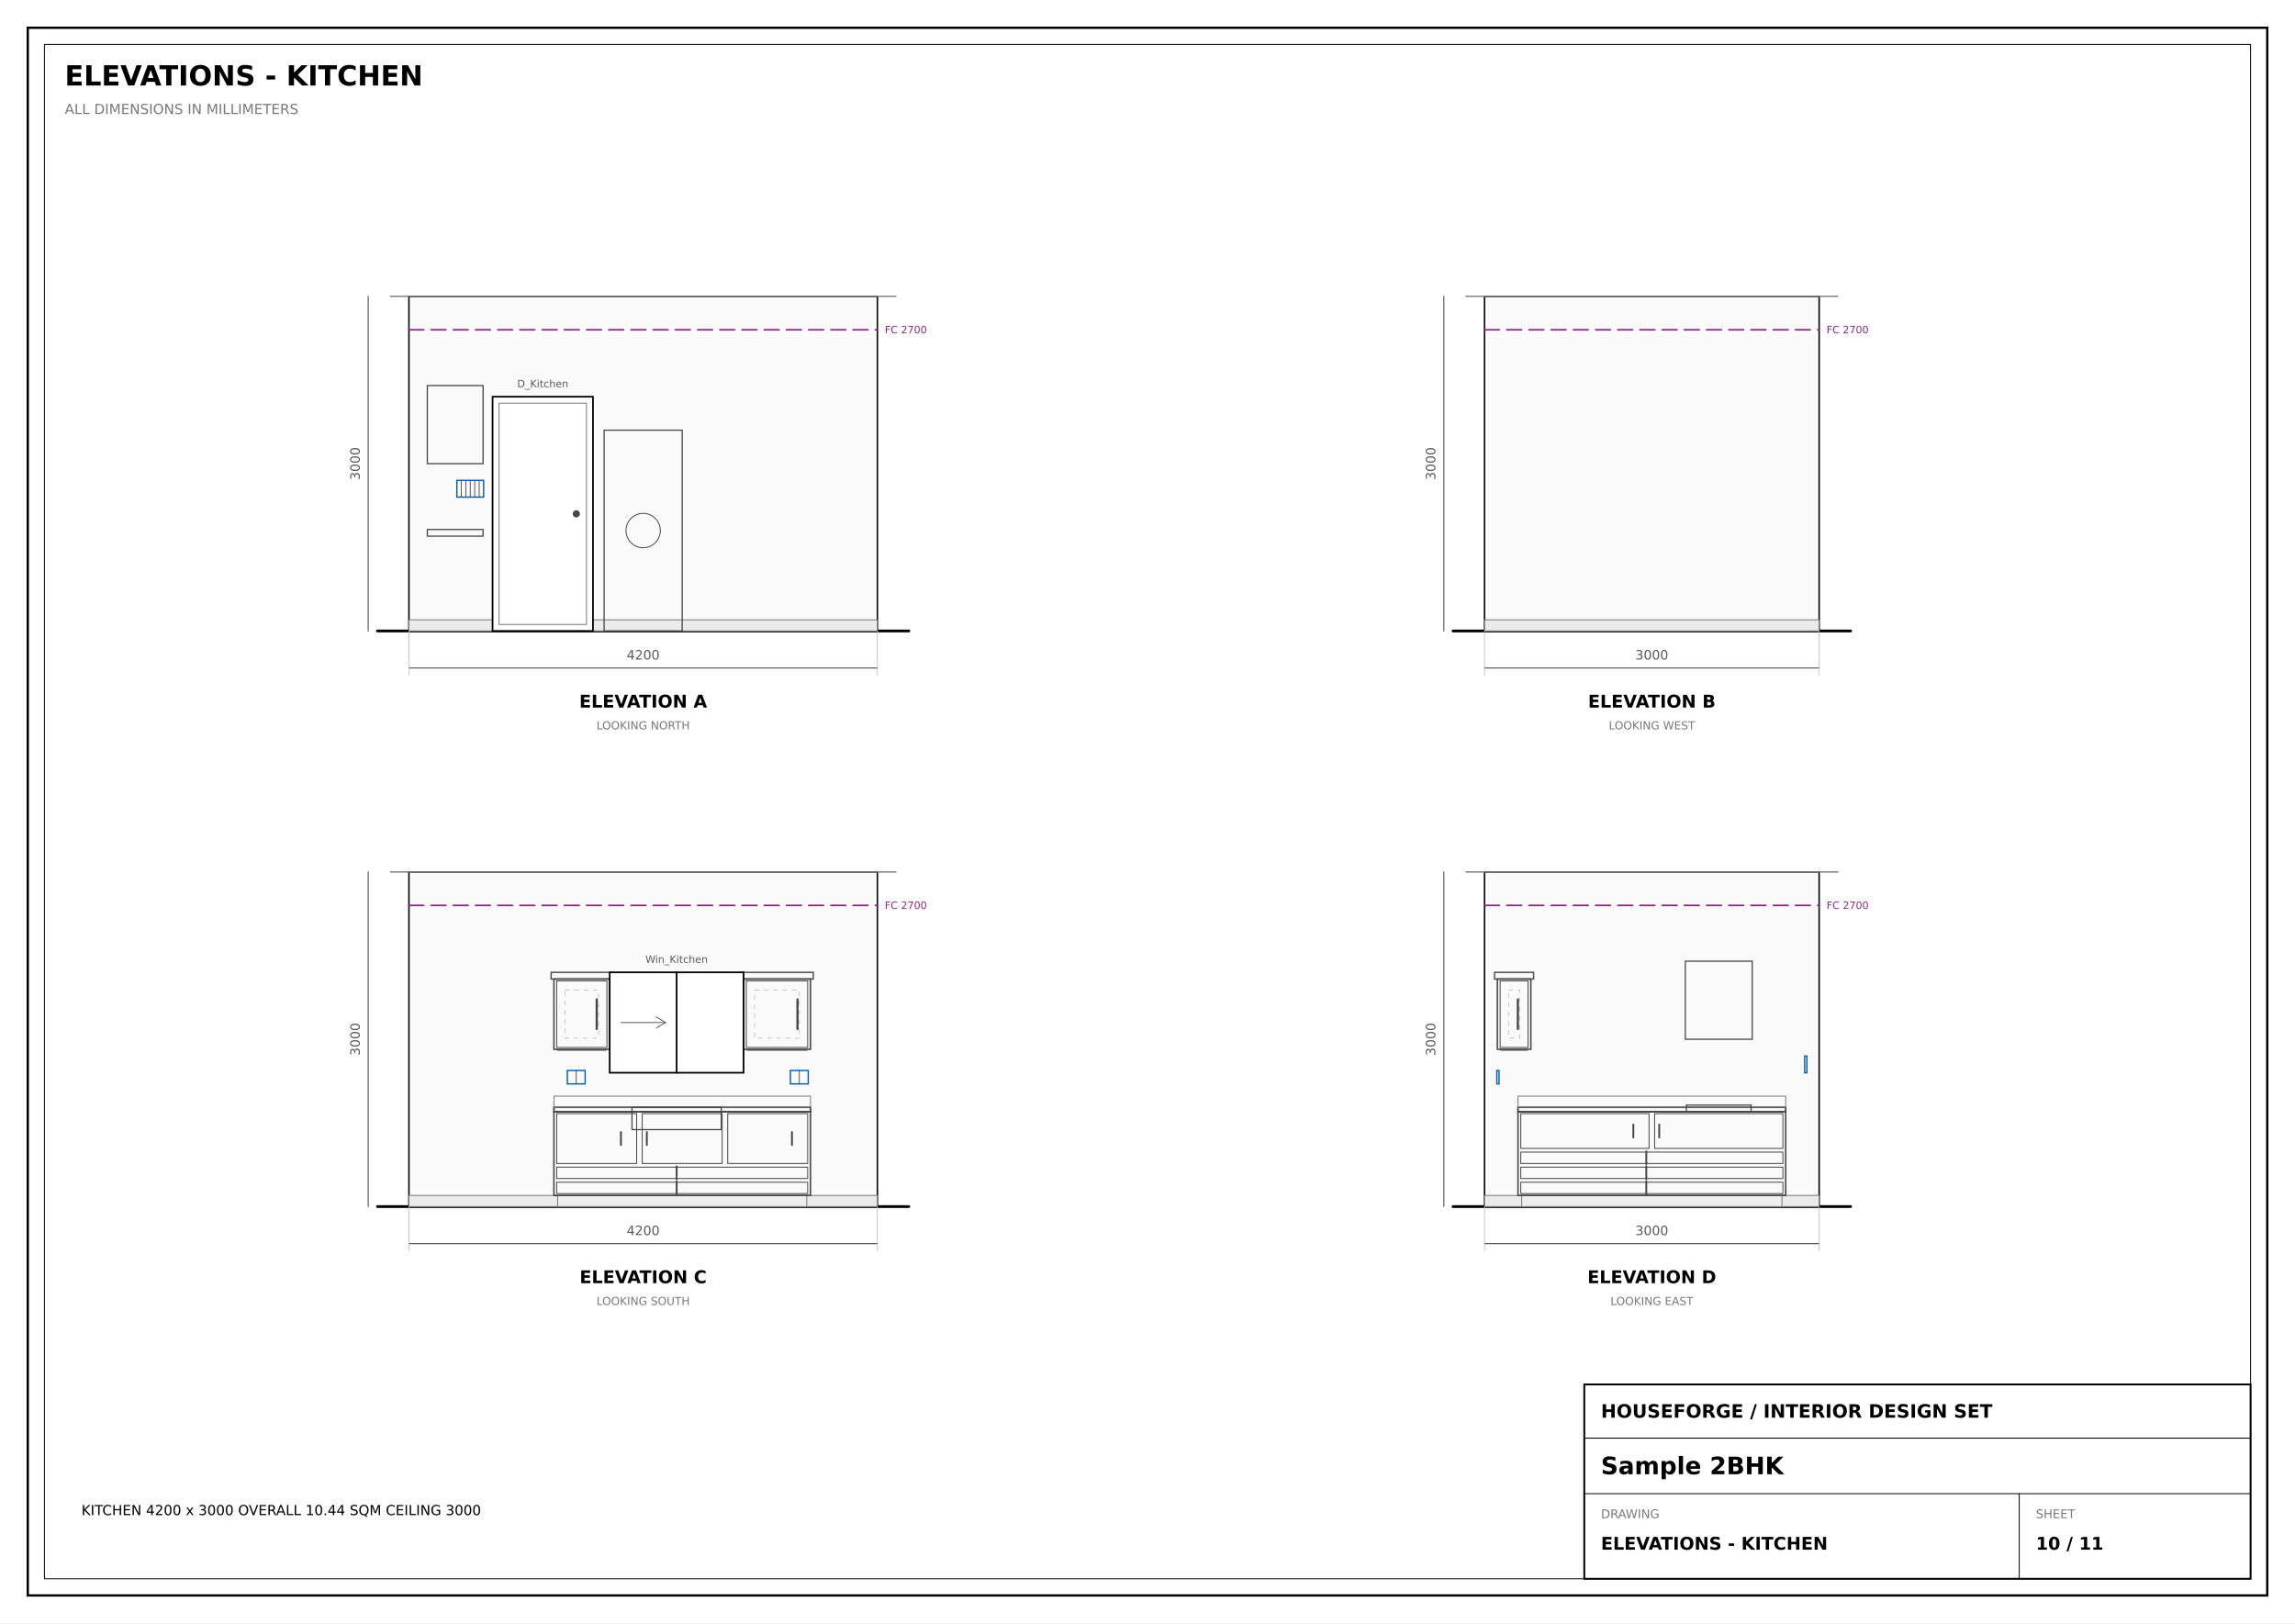
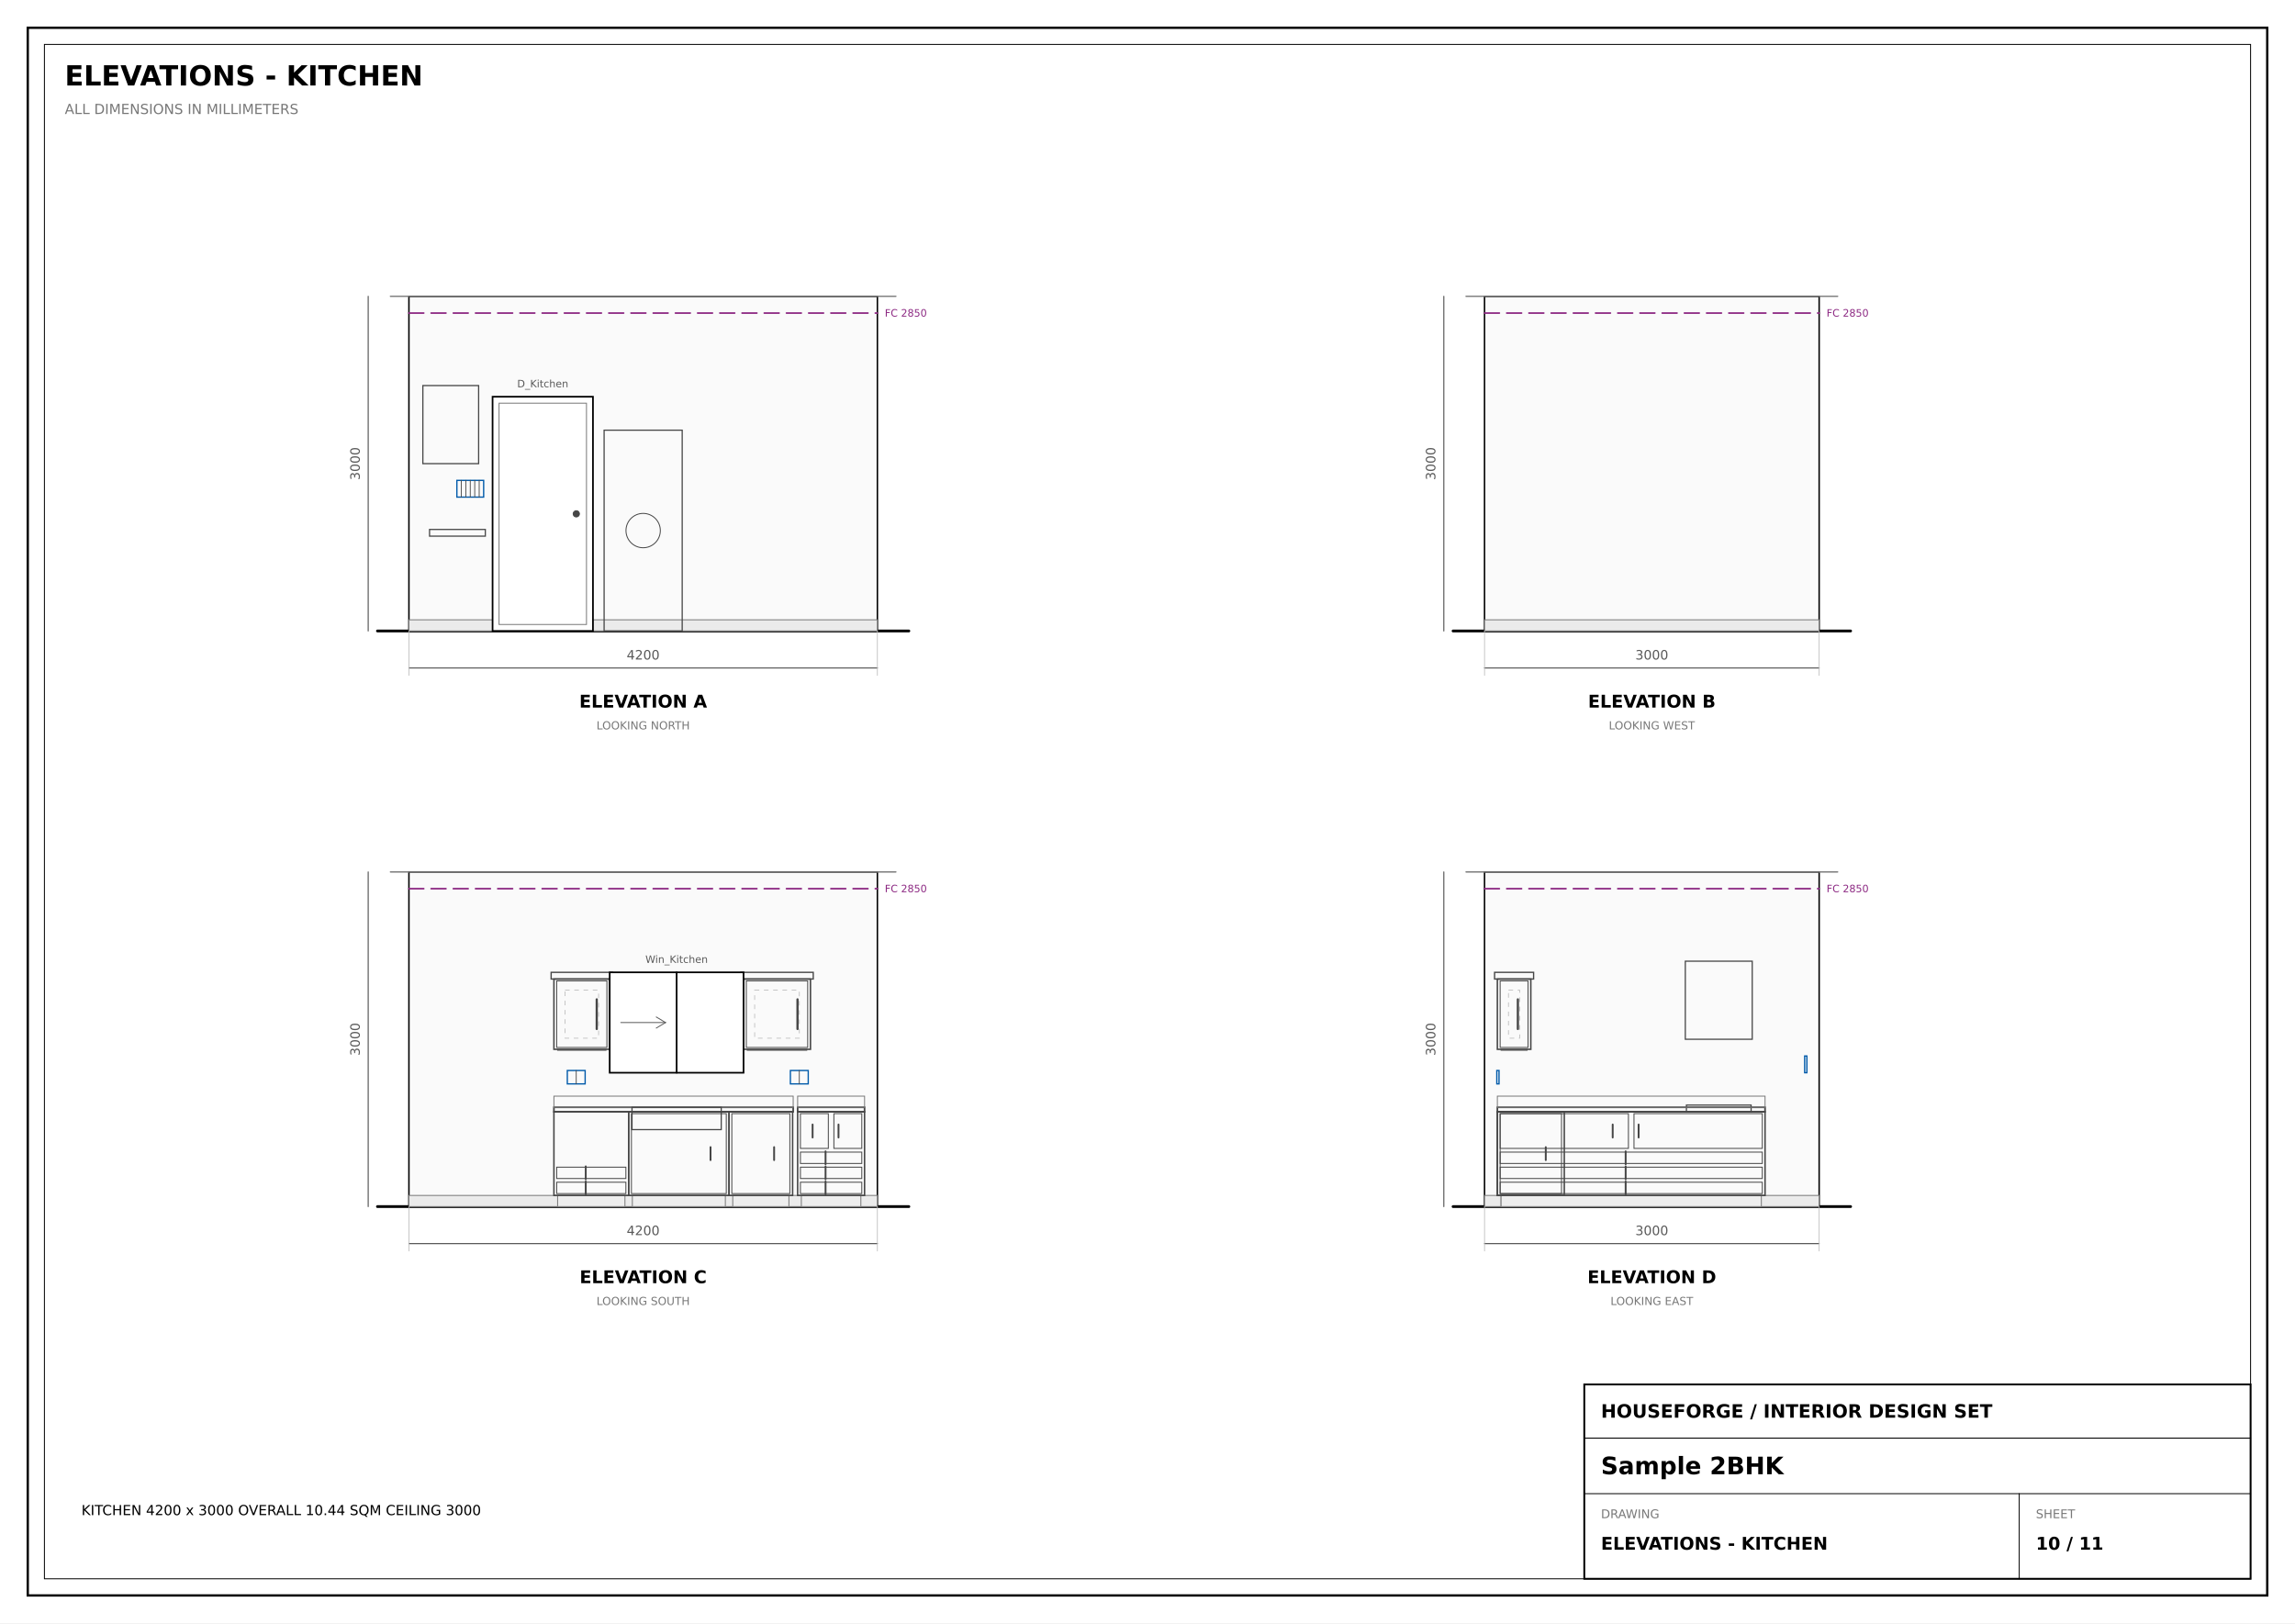
<svg xmlns="http://www.w3.org/2000/svg" width="2480" height="1754" viewBox="0 0 2480 1754">
  <rect width="2480" height="1754" fill="#ffffff" />
  <polygon points="30.00,30.00 2450.00,30.00 2450.00,1724.00 30.00,1724.00" fill="none" stroke="#000000" stroke-width="2.50" />
  <polygon points="48.00,48.00 2432.00,48.00 2432.00,1706.00 48.00,1706.00" fill="none" stroke="#000000" stroke-width="1.00" />
  <polygon points="1712.00,1496.00 2432.00,1496.00 2432.00,1706.00 1712.00,1706.00" fill="#ffffff" stroke="#000000" stroke-width="2.00" />
  <line x1="1712.00" y1="1554.00" x2="2432.00" y2="1554.00" stroke="#000000" stroke-width="1.00" stroke-linecap="round" />
  <line x1="1712.00" y1="1614.00" x2="2432.00" y2="1614.00" stroke="#000000" stroke-width="1.00" stroke-linecap="round" />
  <line x1="2182.00" y1="1614.00" x2="2182.00" y2="1706.00" stroke="#000000" stroke-width="1.00" stroke-linecap="round" />
  <text x="1730.00" y="1525.00" font-family="DejaVu Sans, Arial, sans-serif" font-size="20.00" fill="#000000" text-anchor="start" dominant-baseline="central" font-weight="bold">HOUSEFORGE  /  INTERIOR DESIGN SET</text>
  <text x="1730.00" y="1584.00" font-family="DejaVu Sans, Arial, sans-serif" font-size="26.00" fill="#000000" text-anchor="start" dominant-baseline="central" font-weight="bold">Sample 2BHK</text>
  <text x="1730.00" y="1636.00" font-family="DejaVu Sans, Arial, sans-serif" font-size="13.00" fill="#787878" text-anchor="start" dominant-baseline="central">DRAWING</text>
  <text x="1730.00" y="1668.00" font-family="DejaVu Sans, Arial, sans-serif" font-size="19.00" fill="#000000" text-anchor="start" dominant-baseline="central" font-weight="bold">ELEVATIONS - KITCHEN</text>
  <text x="2200.00" y="1636.00" font-family="DejaVu Sans, Arial, sans-serif" font-size="13.00" fill="#787878" text-anchor="start" dominant-baseline="central">SHEET</text>
  <text x="2200.00" y="1668.00" font-family="DejaVu Sans, Arial, sans-serif" font-size="19.00" fill="#000000" text-anchor="start" dominant-baseline="central" font-weight="bold">10 / 11</text>
  <text x="70.00" y="82.00" font-family="DejaVu Sans, Arial, sans-serif" font-size="30.00" fill="#000000" text-anchor="start" dominant-baseline="central" font-weight="bold">ELEVATIONS - KITCHEN</text>
  <text x="70.00" y="118.00" font-family="DejaVu Sans, Arial, sans-serif" font-size="15.00" fill="#787878" text-anchor="start" dominant-baseline="central">ALL DIMENSIONS IN MILLIMETERS</text>
  <polygon points="441.88,320.20 948.12,320.20 948.12,681.80 441.88,681.80" fill="#fafafa" stroke="#000000" stroke-width="1.60" />
  <line x1="407.88" y1="681.80" x2="982.12" y2="681.80" stroke="#000000" stroke-width="3.00" stroke-linecap="round" />
  <line x1="421.88" y1="320.20" x2="968.12" y2="320.20" stroke="#787878" stroke-width="1.40" stroke-linecap="round" />
-   <line x1="441.88" y1="356.36" x2="948.12" y2="356.36" stroke="#8c2882" stroke-width="1.80" stroke-dasharray="16 8" stroke-linecap="round" />
-   <text x="956.12" y="356.36" font-family="DejaVu Sans, Arial, sans-serif" font-size="11.00" fill="#8c2882" text-anchor="start" dominant-baseline="central">FC 2700</text>
+   <line x1="441.88" y1="338.28" x2="948.12" y2="338.28" stroke="#8c2882" stroke-width="1.80" stroke-dasharray="16 8" stroke-linecap="round" />
+   <text x="956.12" y="338.28" font-family="DejaVu Sans, Arial, sans-serif" font-size="11.00" fill="#8c2882" text-anchor="start" dominant-baseline="central">FC 2850</text>
  <polygon points="441.88,669.75 948.12,669.75 948.12,681.80 441.88,681.80" fill="#ebebeb" stroke="#787878" stroke-width="1.00" />
-   <polygon points="461.77,572.11 522.03,572.11 522.03,579.35 461.77,579.35" fill="none" stroke="#464646" stroke-width="1.30" />
-   <polygon points="461.77,416.63 522.03,416.63 522.03,501.00 461.77,501.00" fill="none" stroke="#464646" stroke-width="1.30" />
+   <polygon points="464.18,572.11 524.45,572.11 524.45,579.35 464.18,579.35" fill="none" stroke="#464646" stroke-width="1.30" />
+   <polygon points="456.95,416.63 517.21,416.63 517.21,501.00 456.95,501.00" fill="none" stroke="#464646" stroke-width="1.30" />
  <polygon points="652.81,464.84 737.19,464.84 737.19,681.80 652.81,681.80" fill="none" stroke="#464646" stroke-width="1.30" />
  <circle cx="695.00" cy="573.32" r="18.56" fill="none" stroke="#464646" stroke-width="1.00" />
  <polygon points="493.71,519.08 522.64,519.08 522.64,537.16 493.71,537.16" fill="none" stroke="#005aaa" stroke-width="1.40" />
  <line x1="498.53" y1="519.08" x2="498.53" y2="537.16" stroke="#464646" stroke-width="0.90" stroke-linecap="round" />
  <line x1="503.35" y1="519.08" x2="503.35" y2="537.16" stroke="#464646" stroke-width="0.90" stroke-linecap="round" />
  <line x1="508.17" y1="519.08" x2="508.17" y2="537.16" stroke="#464646" stroke-width="0.90" stroke-linecap="round" />
  <line x1="512.99" y1="519.08" x2="512.99" y2="537.16" stroke="#464646" stroke-width="0.90" stroke-linecap="round" />
  <line x1="517.82" y1="519.08" x2="517.82" y2="537.16" stroke="#464646" stroke-width="0.90" stroke-linecap="round" />
  <polygon points="532.28,428.68 640.76,428.68 640.76,681.80 532.28,681.80" fill="#ffffff" stroke="#000000" stroke-width="1.80" />
  <polygon points="539.28,435.68 633.76,435.68 633.76,674.80 539.28,674.80" fill="none" stroke="#787878" stroke-width="1.00" />
  <circle cx="622.76" cy="555.24" r="3.40" fill="#464646" stroke="#464646" stroke-width="1.00" />
  <text x="586.52" y="414.68" font-family="DejaVu Sans, Arial, sans-serif" font-size="11.00" fill="#5a5a5a" text-anchor="middle" dominant-baseline="central">D_Kitchen</text>
  <line x1="441.88" y1="721.80" x2="948.12" y2="721.80" stroke="#5a5a5a" stroke-width="1.20" stroke-linecap="round" />
  <line x1="441.88" y1="681.80" x2="441.88" y2="729.80" stroke="#b9b9b9" stroke-width="0.80" stroke-linecap="round" />
  <line x1="948.12" y1="681.80" x2="948.12" y2="729.80" stroke="#b9b9b9" stroke-width="0.80" stroke-linecap="round" />
  <text x="695.00" y="707.80" font-family="DejaVu Sans, Arial, sans-serif" font-size="14.00" fill="#5a5a5a" text-anchor="middle" dominant-baseline="central">4200</text>
  <line x1="397.88" y1="320.20" x2="397.88" y2="681.80" stroke="#5a5a5a" stroke-width="1.20" stroke-linecap="round" />
  <text x="383.88" y="501.00" font-family="DejaVu Sans, Arial, sans-serif" font-size="14.00" fill="#5a5a5a" text-anchor="middle" dominant-baseline="central" transform="rotate(-90.00 383.88 501.00)">3000</text>
  <text x="695.00" y="758.00" font-family="DejaVu Sans, Arial, sans-serif" font-size="19.00" fill="#000000" text-anchor="middle" dominant-baseline="central" font-weight="bold">ELEVATION A</text>
  <text x="695.00" y="784.00" font-family="DejaVu Sans, Arial, sans-serif" font-size="12.00" fill="#787878" text-anchor="middle" dominant-baseline="central">LOOKING NORTH</text>
  <polygon points="1604.20,320.20 1965.80,320.20 1965.80,681.80 1604.20,681.80" fill="#fafafa" stroke="#000000" stroke-width="1.60" />
  <line x1="1570.20" y1="681.80" x2="1999.80" y2="681.80" stroke="#000000" stroke-width="3.00" stroke-linecap="round" />
  <line x1="1584.20" y1="320.20" x2="1985.80" y2="320.20" stroke="#787878" stroke-width="1.40" stroke-linecap="round" />
-   <line x1="1604.20" y1="356.36" x2="1965.80" y2="356.36" stroke="#8c2882" stroke-width="1.80" stroke-dasharray="16 8" stroke-linecap="round" />
-   <text x="1973.80" y="356.36" font-family="DejaVu Sans, Arial, sans-serif" font-size="11.00" fill="#8c2882" text-anchor="start" dominant-baseline="central">FC 2700</text>
+   <line x1="1604.20" y1="338.28" x2="1965.80" y2="338.28" stroke="#8c2882" stroke-width="1.80" stroke-dasharray="16 8" stroke-linecap="round" />
+   <text x="1973.80" y="338.28" font-family="DejaVu Sans, Arial, sans-serif" font-size="11.00" fill="#8c2882" text-anchor="start" dominant-baseline="central">FC 2850</text>
  <polygon points="1604.20,669.75 1965.80,669.75 1965.80,681.80 1604.20,681.80" fill="#ebebeb" stroke="#787878" stroke-width="1.00" />
  <line x1="1604.20" y1="721.80" x2="1965.80" y2="721.80" stroke="#5a5a5a" stroke-width="1.20" stroke-linecap="round" />
  <line x1="1604.20" y1="681.80" x2="1604.20" y2="729.80" stroke="#b9b9b9" stroke-width="0.80" stroke-linecap="round" />
  <line x1="1965.80" y1="681.80" x2="1965.80" y2="729.80" stroke="#b9b9b9" stroke-width="0.80" stroke-linecap="round" />
  <text x="1785.00" y="707.80" font-family="DejaVu Sans, Arial, sans-serif" font-size="14.00" fill="#5a5a5a" text-anchor="middle" dominant-baseline="central">3000</text>
  <line x1="1560.20" y1="320.20" x2="1560.20" y2="681.80" stroke="#5a5a5a" stroke-width="1.20" stroke-linecap="round" />
  <text x="1546.20" y="501.00" font-family="DejaVu Sans, Arial, sans-serif" font-size="14.00" fill="#5a5a5a" text-anchor="middle" dominant-baseline="central" transform="rotate(-90.00 1546.20 501.00)">3000</text>
  <text x="1785.00" y="758.00" font-family="DejaVu Sans, Arial, sans-serif" font-size="19.00" fill="#000000" text-anchor="middle" dominant-baseline="central" font-weight="bold">ELEVATION B</text>
  <text x="1785.00" y="784.00" font-family="DejaVu Sans, Arial, sans-serif" font-size="12.00" fill="#787878" text-anchor="middle" dominant-baseline="central">LOOKING WEST</text>
  <polygon points="441.88,942.20 948.12,942.20 948.12,1303.80 441.88,1303.80" fill="#fafafa" stroke="#000000" stroke-width="1.60" />
  <line x1="407.88" y1="1303.80" x2="982.12" y2="1303.80" stroke="#000000" stroke-width="3.00" stroke-linecap="round" />
  <line x1="421.88" y1="942.20" x2="968.12" y2="942.20" stroke="#787878" stroke-width="1.40" stroke-linecap="round" />
-   <line x1="441.88" y1="978.36" x2="948.12" y2="978.36" stroke="#8c2882" stroke-width="1.80" stroke-dasharray="16 8" stroke-linecap="round" />
-   <text x="956.12" y="978.36" font-family="DejaVu Sans, Arial, sans-serif" font-size="11.00" fill="#8c2882" text-anchor="start" dominant-baseline="central">FC 2700</text>
+   <line x1="441.88" y1="960.28" x2="948.12" y2="960.28" stroke="#8c2882" stroke-width="1.80" stroke-dasharray="16 8" stroke-linecap="round" />
+   <text x="956.12" y="960.28" font-family="DejaVu Sans, Arial, sans-serif" font-size="11.00" fill="#8c2882" text-anchor="start" dominant-baseline="central">FC 2850</text>
  <polygon points="441.88,1291.75 948.12,1291.75 948.12,1303.80 441.88,1303.80" fill="#ebebeb" stroke="#787878" stroke-width="1.00" />
-   <polygon points="602.57,1291.75 871.80,1291.75 871.80,1303.80 602.57,1303.80" fill="#eeeeee" stroke="#787878" stroke-width="1.00" />
-   <polygon points="598.57,1201.35 875.80,1201.35 875.80,1291.75 598.57,1291.75" fill="none" stroke="#464646" stroke-width="1.60" />
-   <polygon points="601.57,1261.20 872.80,1261.20 872.80,1273.47 601.57,1273.47" fill="none" stroke="#464646" stroke-width="1.00" />
-   <line x1="731.19" y1="1260.34" x2="731.19" y2="1274.34" stroke="#464646" stroke-width="2.00" stroke-linecap="round" />
-   <polygon points="601.57,1277.47 872.80,1277.47 872.80,1289.75 601.57,1289.75" fill="none" stroke="#464646" stroke-width="1.00" />
-   <line x1="731.19" y1="1276.61" x2="731.19" y2="1290.61" stroke="#464646" stroke-width="2.00" stroke-linecap="round" />
-   <polygon points="601.57,1203.35 687.98,1203.35 687.98,1257.20 601.57,1257.20" fill="none" stroke="#464646" stroke-width="1.00" />
-   <line x1="670.98" y1="1223.27" x2="670.98" y2="1237.27" stroke="#464646" stroke-width="2.00" stroke-linecap="round" />
-   <polygon points="693.98,1203.35 780.39,1203.35 780.39,1257.20 693.98,1257.20" fill="none" stroke="#464646" stroke-width="1.00" />
-   <line x1="698.98" y1="1223.27" x2="698.98" y2="1237.27" stroke="#464646" stroke-width="2.00" stroke-linecap="round" />
-   <polygon points="786.39,1203.35 872.80,1203.35 872.80,1257.20 786.39,1257.20" fill="none" stroke="#464646" stroke-width="1.00" />
-   <line x1="855.80" y1="1223.27" x2="855.80" y2="1237.27" stroke="#464646" stroke-width="2.00" stroke-linecap="round" />
-   <polygon points="598.57,1196.53 875.80,1196.53 875.80,1201.35 598.57,1201.35" fill="none" stroke="#464646" stroke-width="1.80" />
-   <polygon points="598.57,1184.47 875.80,1184.47 875.80,1196.53 598.57,1196.53" fill="none" stroke="#787878" stroke-width="1.00" />
+   <polygon points="865.94,1291.75 930.26,1291.75 930.26,1303.80 865.94,1303.80" fill="#eeeeee" stroke="#787878" stroke-width="1.00" />
+   <polygon points="861.94,1201.35 934.26,1201.35 934.26,1291.75 861.94,1291.75" fill="none" stroke="#464646" stroke-width="1.60" />
+   <polygon points="864.94,1244.93 931.26,1244.93 931.26,1257.20 864.94,1257.20" fill="none" stroke="#464646" stroke-width="1.00" />
+   <line x1="892.10" y1="1244.07" x2="892.10" y2="1258.07" stroke="#464646" stroke-width="2.00" stroke-linecap="round" />
+   <polygon points="864.94,1261.20 931.26,1261.20 931.26,1273.47 864.94,1273.47" fill="none" stroke="#464646" stroke-width="1.00" />
+   <line x1="892.10" y1="1260.34" x2="892.10" y2="1274.34" stroke="#464646" stroke-width="2.00" stroke-linecap="round" />
+   <polygon points="864.94,1277.47 931.26,1277.47 931.26,1289.75 864.94,1289.75" fill="none" stroke="#464646" stroke-width="1.00" />
+   <line x1="892.10" y1="1276.61" x2="892.10" y2="1290.61" stroke="#464646" stroke-width="2.00" stroke-linecap="round" />
+   <polygon points="864.94,1203.35 895.10,1203.35 895.10,1240.93 864.94,1240.93" fill="none" stroke="#464646" stroke-width="1.00" />
+   <line x1="878.10" y1="1215.14" x2="878.10" y2="1229.14" stroke="#464646" stroke-width="2.00" stroke-linecap="round" />
+   <polygon points="901.10,1203.35 931.26,1203.35 931.26,1240.93 901.10,1240.93" fill="none" stroke="#464646" stroke-width="1.00" />
+   <line x1="906.10" y1="1215.14" x2="906.10" y2="1229.14" stroke="#464646" stroke-width="2.00" stroke-linecap="round" />
+   <polygon points="861.94,1196.53 934.26,1196.53 934.26,1201.35 861.94,1201.35" fill="none" stroke="#464646" stroke-width="1.80" />
+   <polygon points="861.94,1184.47 934.26,1184.47 934.26,1196.53 861.94,1196.53" fill="none" stroke="#787878" stroke-width="1.00" />
+   <polygon points="791.81,1291.75 852.51,1291.75 852.51,1303.80 791.81,1303.80" fill="#eeeeee" stroke="#787878" stroke-width="1.00" />
+   <polygon points="787.81,1201.35 856.51,1201.35 856.51,1291.75 787.81,1291.75" fill="none" stroke="#464646" stroke-width="1.60" />
+   <polygon points="790.81,1203.35 853.51,1203.35 853.51,1289.75 790.81,1289.75" fill="none" stroke="#464646" stroke-width="1.00" />
+   <line x1="836.51" y1="1239.55" x2="836.51" y2="1253.55" stroke="#464646" stroke-width="2.00" stroke-linecap="round" />
+   <polygon points="683.33,1291.75 783.81,1291.75 783.81,1303.80 683.33,1303.80" fill="#eeeeee" stroke="#787878" stroke-width="1.00" />
+   <polygon points="679.33,1201.35 787.81,1201.35 787.81,1291.75 679.33,1291.75" fill="none" stroke="#464646" stroke-width="1.60" />
+   <polygon points="682.33,1203.35 784.81,1203.35 784.81,1289.75 682.33,1289.75" fill="none" stroke="#464646" stroke-width="1.00" />
+   <line x1="767.81" y1="1239.55" x2="767.81" y2="1253.55" stroke="#464646" stroke-width="2.00" stroke-linecap="round" />
+   <polygon points="602.57,1291.75 675.33,1291.75 675.33,1303.80 602.57,1303.80" fill="#eeeeee" stroke="#787878" stroke-width="1.00" />
+   <polygon points="598.57,1201.35 679.33,1201.35 679.33,1291.75 598.57,1291.75" fill="none" stroke="#464646" stroke-width="1.60" />
+   <polygon points="601.57,1261.20 676.33,1261.20 676.33,1273.47 601.57,1273.47" fill="none" stroke="#464646" stroke-width="1.00" />
+   <line x1="632.95" y1="1260.34" x2="632.95" y2="1274.34" stroke="#464646" stroke-width="2.00" stroke-linecap="round" />
+   <polygon points="601.57,1277.47 676.33,1277.47 676.33,1289.75 601.57,1289.75" fill="none" stroke="#464646" stroke-width="1.00" />
+   <line x1="632.95" y1="1276.61" x2="632.95" y2="1290.61" stroke="#464646" stroke-width="2.00" stroke-linecap="round" />
+   <polygon points="598.57,1196.53 857.12,1196.53 857.12,1201.35 598.57,1201.35" fill="none" stroke="#464646" stroke-width="1.80" />
+   <polygon points="598.57,1184.47 857.12,1184.47 857.12,1196.53 598.57,1196.53" fill="none" stroke="#787878" stroke-width="1.00" />
  <polygon points="682.95,1196.53 779.37,1196.53 779.37,1220.63 682.95,1220.63" fill="none" stroke="#464646" stroke-width="1.30" />
  <polygon points="807.48,1133.85 871.80,1133.85 871.80,1135.05 807.48,1135.05" fill="#eeeeee" stroke="#787878" stroke-width="1.00" />
  <polygon points="800.48,1050.68 878.80,1050.68 878.80,1057.91 800.48,1057.91" fill="none" stroke="#464646" stroke-width="1.40" />
  <polygon points="803.48,1057.91 875.80,1057.91 875.80,1133.85 803.48,1133.85" fill="none" stroke="#464646" stroke-width="1.60" />
  <polygon points="806.48,1059.91 872.80,1059.91 872.80,1131.85 806.48,1131.85" fill="none" stroke="#464646" stroke-width="1.00" />
  <polygon points="815.48,1069.91 863.80,1069.91 863.80,1121.85 815.48,1121.85" fill="none" stroke="#b9b9b9" stroke-width="0.80" stroke-dasharray="5 5" />
  <line x1="861.80" y1="1079.88" x2="861.80" y2="1111.88" stroke="#464646" stroke-width="2.40" stroke-linecap="round" />
  <polygon points="602.57,1133.85 654.84,1133.85 654.84,1135.05 602.57,1135.05" fill="#eeeeee" stroke="#787878" stroke-width="1.00" />
  <polygon points="595.57,1050.68 661.84,1050.68 661.84,1057.91 595.57,1057.91" fill="none" stroke="#464646" stroke-width="1.40" />
  <polygon points="598.57,1057.91 658.84,1057.91 658.84,1133.85 598.57,1133.85" fill="none" stroke="#464646" stroke-width="1.60" />
  <polygon points="601.57,1059.91 655.84,1059.91 655.84,1131.85 601.57,1131.85" fill="none" stroke="#464646" stroke-width="1.00" />
  <polygon points="610.57,1069.91 646.84,1069.91 646.84,1121.85 610.57,1121.85" fill="none" stroke="#b9b9b9" stroke-width="0.80" stroke-dasharray="5 5" />
  <line x1="644.84" y1="1079.88" x2="644.84" y2="1111.88" stroke="#464646" stroke-width="2.40" stroke-linecap="round" />
  <polygon points="854.10,1156.75 873.39,1156.75 873.39,1171.21 854.10,1171.21" fill="none" stroke="#005aaa" stroke-width="1.40" />
  <line x1="863.75" y1="1156.75" x2="863.75" y2="1171.21" stroke="#464646" stroke-width="0.90" stroke-linecap="round" />
  <polygon points="613.04,1156.75 632.32,1156.75 632.32,1171.21 613.04,1171.21" fill="none" stroke="#005aaa" stroke-width="1.40" />
  <line x1="622.68" y1="1156.75" x2="622.68" y2="1171.21" stroke="#464646" stroke-width="0.90" stroke-linecap="round" />
  <polygon points="658.84,1050.68 803.48,1050.68 803.48,1159.16 658.84,1159.16" fill="#ffffff" stroke="#000000" stroke-width="1.80" />
  <line x1="731.16" y1="1050.68" x2="731.16" y2="1159.16" stroke="#000000" stroke-width="1.80" stroke-linecap="round" />
  <line x1="670.84" y1="1104.92" x2="719.16" y2="1104.92" stroke="#5a5a5a" stroke-width="1.00" stroke-linecap="round" />
  <line x1="719.16" y1="1104.92" x2="709.16" y2="1098.92" stroke="#5a5a5a" stroke-width="1.00" stroke-linecap="round" />
  <line x1="719.16" y1="1104.92" x2="709.16" y2="1110.92" stroke="#5a5a5a" stroke-width="1.00" stroke-linecap="round" />
  <text x="731.16" y="1036.68" font-family="DejaVu Sans, Arial, sans-serif" font-size="11.00" fill="#5a5a5a" text-anchor="middle" dominant-baseline="central">Win_Kitchen</text>
  <line x1="441.88" y1="1343.80" x2="948.12" y2="1343.80" stroke="#5a5a5a" stroke-width="1.20" stroke-linecap="round" />
  <line x1="441.88" y1="1303.80" x2="441.88" y2="1351.80" stroke="#b9b9b9" stroke-width="0.80" stroke-linecap="round" />
  <line x1="948.12" y1="1303.80" x2="948.12" y2="1351.80" stroke="#b9b9b9" stroke-width="0.80" stroke-linecap="round" />
  <text x="695.00" y="1329.80" font-family="DejaVu Sans, Arial, sans-serif" font-size="14.00" fill="#5a5a5a" text-anchor="middle" dominant-baseline="central">4200</text>
  <line x1="397.88" y1="942.20" x2="397.88" y2="1303.80" stroke="#5a5a5a" stroke-width="1.20" stroke-linecap="round" />
  <text x="383.88" y="1123.00" font-family="DejaVu Sans, Arial, sans-serif" font-size="14.00" fill="#5a5a5a" text-anchor="middle" dominant-baseline="central" transform="rotate(-90.00 383.88 1123.00)">3000</text>
  <text x="695.00" y="1380.00" font-family="DejaVu Sans, Arial, sans-serif" font-size="19.00" fill="#000000" text-anchor="middle" dominant-baseline="central" font-weight="bold">ELEVATION C</text>
  <text x="695.00" y="1406.00" font-family="DejaVu Sans, Arial, sans-serif" font-size="12.00" fill="#787878" text-anchor="middle" dominant-baseline="central">LOOKING SOUTH</text>
  <polygon points="1604.20,942.20 1965.80,942.20 1965.80,1303.80 1604.20,1303.80" fill="#fafafa" stroke="#000000" stroke-width="1.60" />
  <line x1="1570.20" y1="1303.80" x2="1999.80" y2="1303.80" stroke="#000000" stroke-width="3.00" stroke-linecap="round" />
  <line x1="1584.20" y1="942.20" x2="1985.80" y2="942.20" stroke="#787878" stroke-width="1.40" stroke-linecap="round" />
-   <line x1="1604.20" y1="978.36" x2="1965.80" y2="978.36" stroke="#8c2882" stroke-width="1.80" stroke-dasharray="16 8" stroke-linecap="round" />
-   <text x="1973.80" y="978.36" font-family="DejaVu Sans, Arial, sans-serif" font-size="11.00" fill="#8c2882" text-anchor="start" dominant-baseline="central">FC 2700</text>
+   <line x1="1604.20" y1="960.28" x2="1965.80" y2="960.28" stroke="#8c2882" stroke-width="1.80" stroke-dasharray="16 8" stroke-linecap="round" />
+   <text x="1973.80" y="960.28" font-family="DejaVu Sans, Arial, sans-serif" font-size="11.00" fill="#8c2882" text-anchor="start" dominant-baseline="central">FC 2850</text>
  <polygon points="1604.20,1291.75 1965.80,1291.75 1965.80,1303.80 1604.20,1303.80" fill="#ebebeb" stroke="#787878" stroke-width="1.00" />
+   <polygon points="1622.06,1291.75 1686.38,1291.75 1686.38,1303.80 1622.06,1303.80" fill="#eeeeee" stroke="#787878" stroke-width="1.00" />
+   <polygon points="1618.06,1201.35 1690.38,1201.35 1690.38,1291.75 1618.06,1291.75" fill="none" stroke="#464646" stroke-width="1.60" />
+   <polygon points="1621.06,1203.35 1687.38,1203.35 1687.38,1289.75 1621.06,1289.75" fill="none" stroke="#464646" stroke-width="1.00" />
+   <line x1="1670.38" y1="1239.55" x2="1670.38" y2="1253.55" stroke="#464646" stroke-width="2.00" stroke-linecap="round" />
  <polygon points="1622.06,1133.85 1650.22,1133.85 1650.22,1135.05 1622.06,1135.05" fill="#eeeeee" stroke="#787878" stroke-width="1.00" />
  <polygon points="1615.06,1050.68 1657.22,1050.68 1657.22,1057.91 1615.06,1057.91" fill="none" stroke="#464646" stroke-width="1.40" />
  <polygon points="1618.06,1057.91 1654.22,1057.91 1654.22,1133.85 1618.06,1133.85" fill="none" stroke="#464646" stroke-width="1.60" />
  <polygon points="1621.06,1059.91 1651.22,1059.91 1651.22,1131.85 1621.06,1131.85" fill="none" stroke="#464646" stroke-width="1.00" />
  <polygon points="1630.06,1069.91 1642.22,1069.91 1642.22,1121.85 1630.06,1121.85" fill="none" stroke="#b9b9b9" stroke-width="0.80" stroke-dasharray="5 5" />
  <line x1="1640.22" y1="1079.88" x2="1640.22" y2="1111.88" stroke="#464646" stroke-width="2.40" stroke-linecap="round" />
  <polygon points="1617.46,1156.75 1619.87,1156.75 1619.87,1171.21 1617.46,1171.21" fill="none" stroke="#005aaa" stroke-width="1.40" />
  <polygon points="1950.13,1141.08 1952.54,1141.08 1952.54,1159.16 1950.13,1159.16" fill="none" stroke="#005aaa" stroke-width="1.40" />
-   <polygon points="1644.36,1291.75 1925.64,1291.75 1925.64,1303.80 1644.36,1303.80" fill="#eeeeee" stroke="#787878" stroke-width="1.00" />
-   <polygon points="1640.36,1201.35 1929.64,1201.35 1929.64,1291.75 1640.36,1291.75" fill="none" stroke="#464646" stroke-width="1.60" />
-   <polygon points="1643.36,1244.93 1926.64,1244.93 1926.64,1257.20 1643.36,1257.20" fill="none" stroke="#464646" stroke-width="1.00" />
-   <line x1="1779.00" y1="1244.07" x2="1779.00" y2="1258.07" stroke="#464646" stroke-width="2.00" stroke-linecap="round" />
-   <polygon points="1643.36,1261.20 1926.64,1261.20 1926.64,1273.47 1643.36,1273.47" fill="none" stroke="#464646" stroke-width="1.00" />
-   <line x1="1779.00" y1="1260.34" x2="1779.00" y2="1274.34" stroke="#464646" stroke-width="2.00" stroke-linecap="round" />
-   <polygon points="1643.36,1277.47 1926.64,1277.47 1926.64,1289.75 1643.36,1289.75" fill="none" stroke="#464646" stroke-width="1.00" />
-   <line x1="1779.00" y1="1276.61" x2="1779.00" y2="1290.61" stroke="#464646" stroke-width="2.00" stroke-linecap="round" />
-   <polygon points="1643.36,1203.35 1782.00,1203.35 1782.00,1240.93 1643.36,1240.93" fill="none" stroke="#464646" stroke-width="1.00" />
-   <line x1="1765.00" y1="1215.14" x2="1765.00" y2="1229.14" stroke="#464646" stroke-width="2.00" stroke-linecap="round" />
-   <polygon points="1788.00,1203.35 1926.64,1203.35 1926.64,1240.93 1788.00,1240.93" fill="none" stroke="#464646" stroke-width="1.00" />
-   <line x1="1793.00" y1="1215.14" x2="1793.00" y2="1229.14" stroke="#464646" stroke-width="2.00" stroke-linecap="round" />
-   <polygon points="1640.36,1196.53 1929.64,1196.53 1929.64,1201.35 1640.36,1201.35" fill="none" stroke="#464646" stroke-width="1.80" />
-   <polygon points="1640.36,1184.47 1929.64,1184.47 1929.64,1196.53 1640.36,1196.53" fill="none" stroke="#787878" stroke-width="1.00" />
  <polygon points="1822.37,1194.11 1892.27,1194.11 1892.27,1201.35 1822.37,1201.35" fill="none" stroke="#464646" stroke-width="1.30" />
+   <polygon points="1622.06,1291.75 1903.34,1291.75 1903.34,1303.80 1622.06,1303.80" fill="#eeeeee" stroke="#787878" stroke-width="1.00" />
+   <polygon points="1618.06,1201.35 1907.34,1201.35 1907.34,1291.75 1618.06,1291.75" fill="none" stroke="#464646" stroke-width="1.60" />
+   <polygon points="1621.06,1244.93 1904.34,1244.93 1904.34,1257.20 1621.06,1257.20" fill="none" stroke="#464646" stroke-width="1.00" />
+   <line x1="1756.70" y1="1244.07" x2="1756.70" y2="1258.07" stroke="#464646" stroke-width="2.00" stroke-linecap="round" />
+   <polygon points="1621.06,1261.20 1904.34,1261.20 1904.34,1273.47 1621.06,1273.47" fill="none" stroke="#464646" stroke-width="1.00" />
+   <line x1="1756.70" y1="1260.34" x2="1756.70" y2="1274.34" stroke="#464646" stroke-width="2.00" stroke-linecap="round" />
+   <polygon points="1621.06,1277.47 1904.34,1277.47 1904.34,1289.75 1621.06,1289.75" fill="none" stroke="#464646" stroke-width="1.00" />
+   <line x1="1756.70" y1="1276.61" x2="1756.70" y2="1290.61" stroke="#464646" stroke-width="2.00" stroke-linecap="round" />
+   <polygon points="1621.06,1203.35 1759.70,1203.35 1759.70,1240.93 1621.06,1240.93" fill="none" stroke="#464646" stroke-width="1.00" />
+   <line x1="1742.70" y1="1215.14" x2="1742.70" y2="1229.14" stroke="#464646" stroke-width="2.00" stroke-linecap="round" />
+   <polygon points="1765.70,1203.35 1904.34,1203.35 1904.34,1240.93 1765.70,1240.93" fill="none" stroke="#464646" stroke-width="1.00" />
+   <line x1="1770.70" y1="1215.14" x2="1770.70" y2="1229.14" stroke="#464646" stroke-width="2.00" stroke-linecap="round" />
+   <polygon points="1618.06,1196.53 1907.34,1196.53 1907.34,1201.35 1618.06,1201.35" fill="none" stroke="#464646" stroke-width="1.80" />
+   <polygon points="1618.06,1184.47 1907.34,1184.47 1907.34,1196.53 1618.06,1196.53" fill="none" stroke="#787878" stroke-width="1.00" />
  <polygon points="1821.16,1038.63 1893.48,1038.63 1893.48,1123.00 1821.16,1123.00" fill="none" stroke="#464646" stroke-width="1.30" />
  <line x1="1604.20" y1="1343.80" x2="1965.80" y2="1343.80" stroke="#5a5a5a" stroke-width="1.20" stroke-linecap="round" />
  <line x1="1604.20" y1="1303.80" x2="1604.20" y2="1351.80" stroke="#b9b9b9" stroke-width="0.80" stroke-linecap="round" />
  <line x1="1965.80" y1="1303.80" x2="1965.80" y2="1351.80" stroke="#b9b9b9" stroke-width="0.80" stroke-linecap="round" />
  <text x="1785.00" y="1329.80" font-family="DejaVu Sans, Arial, sans-serif" font-size="14.00" fill="#5a5a5a" text-anchor="middle" dominant-baseline="central">3000</text>
  <line x1="1560.20" y1="942.20" x2="1560.20" y2="1303.80" stroke="#5a5a5a" stroke-width="1.20" stroke-linecap="round" />
  <text x="1546.20" y="1123.00" font-family="DejaVu Sans, Arial, sans-serif" font-size="14.00" fill="#5a5a5a" text-anchor="middle" dominant-baseline="central" transform="rotate(-90.00 1546.20 1123.00)">3000</text>
  <text x="1785.00" y="1380.00" font-family="DejaVu Sans, Arial, sans-serif" font-size="19.00" fill="#000000" text-anchor="middle" dominant-baseline="central" font-weight="bold">ELEVATION D</text>
  <text x="1785.00" y="1406.00" font-family="DejaVu Sans, Arial, sans-serif" font-size="12.00" fill="#787878" text-anchor="middle" dominant-baseline="central">LOOKING EAST</text>
  <text x="88.00" y="1632.00" font-family="DejaVu Sans, Arial, sans-serif" font-size="15.00" fill="#000000" text-anchor="start" dominant-baseline="central">KITCHEN   4200 x 3000 OVERALL   10.44 SQM   CEILING 3000</text>
</svg>
